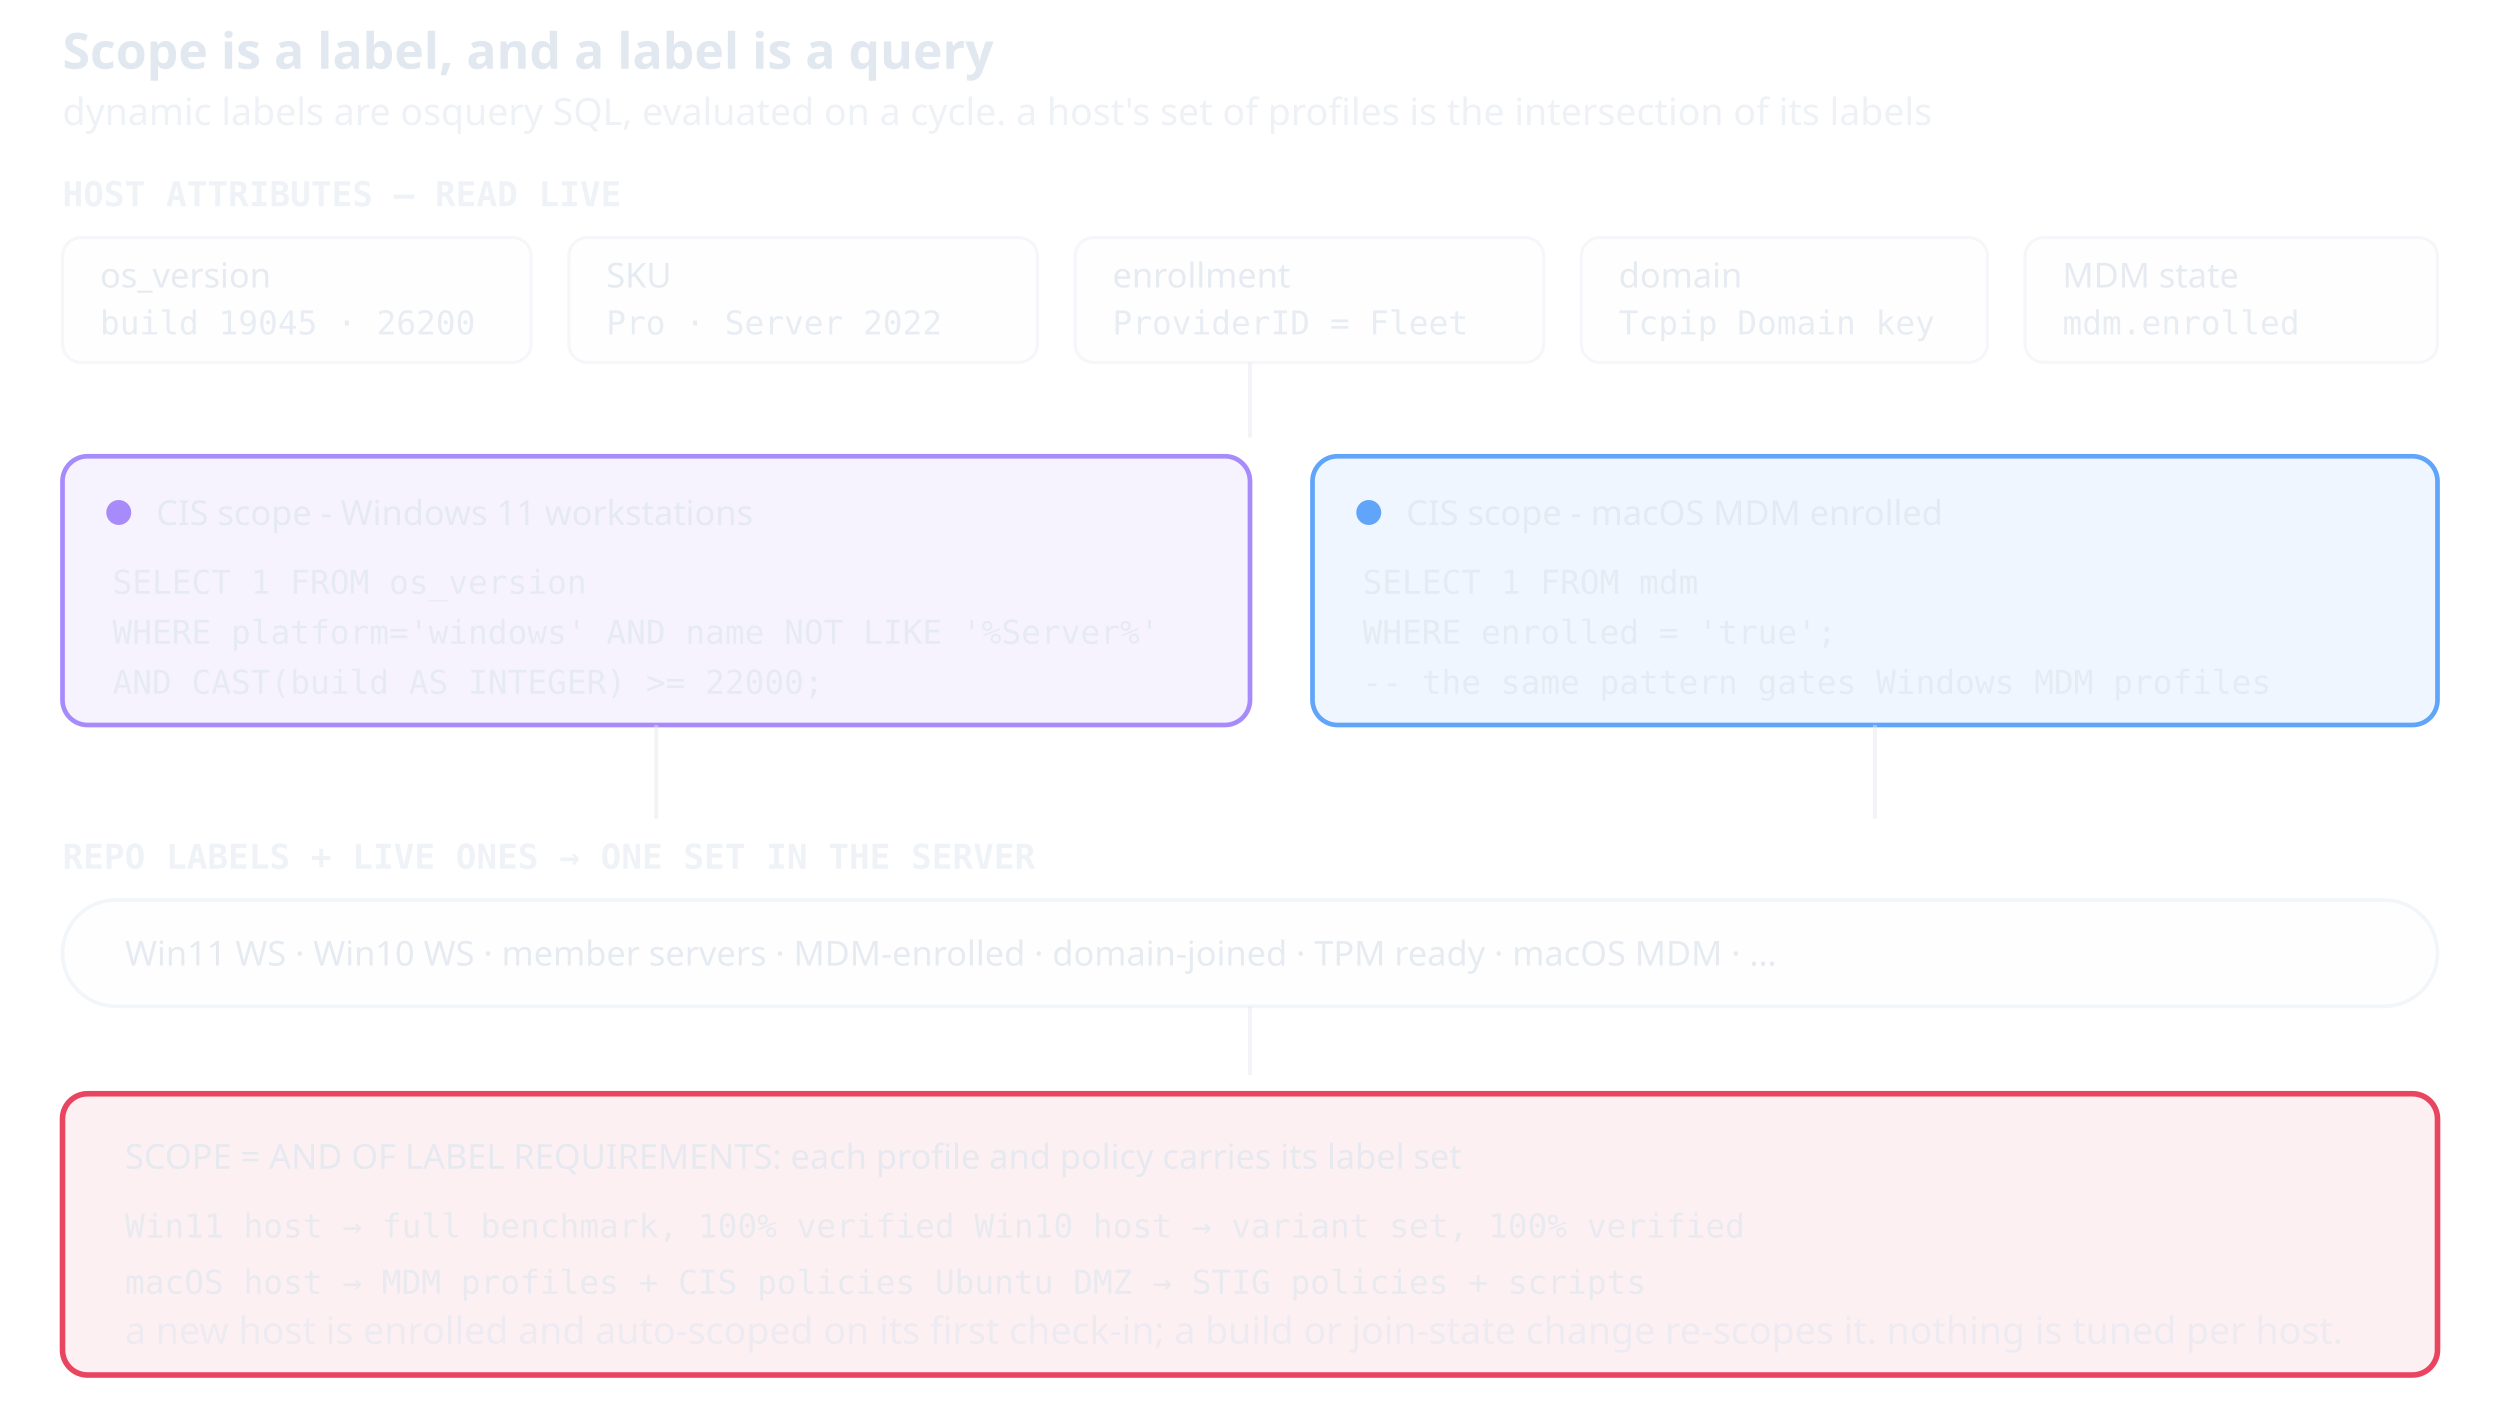
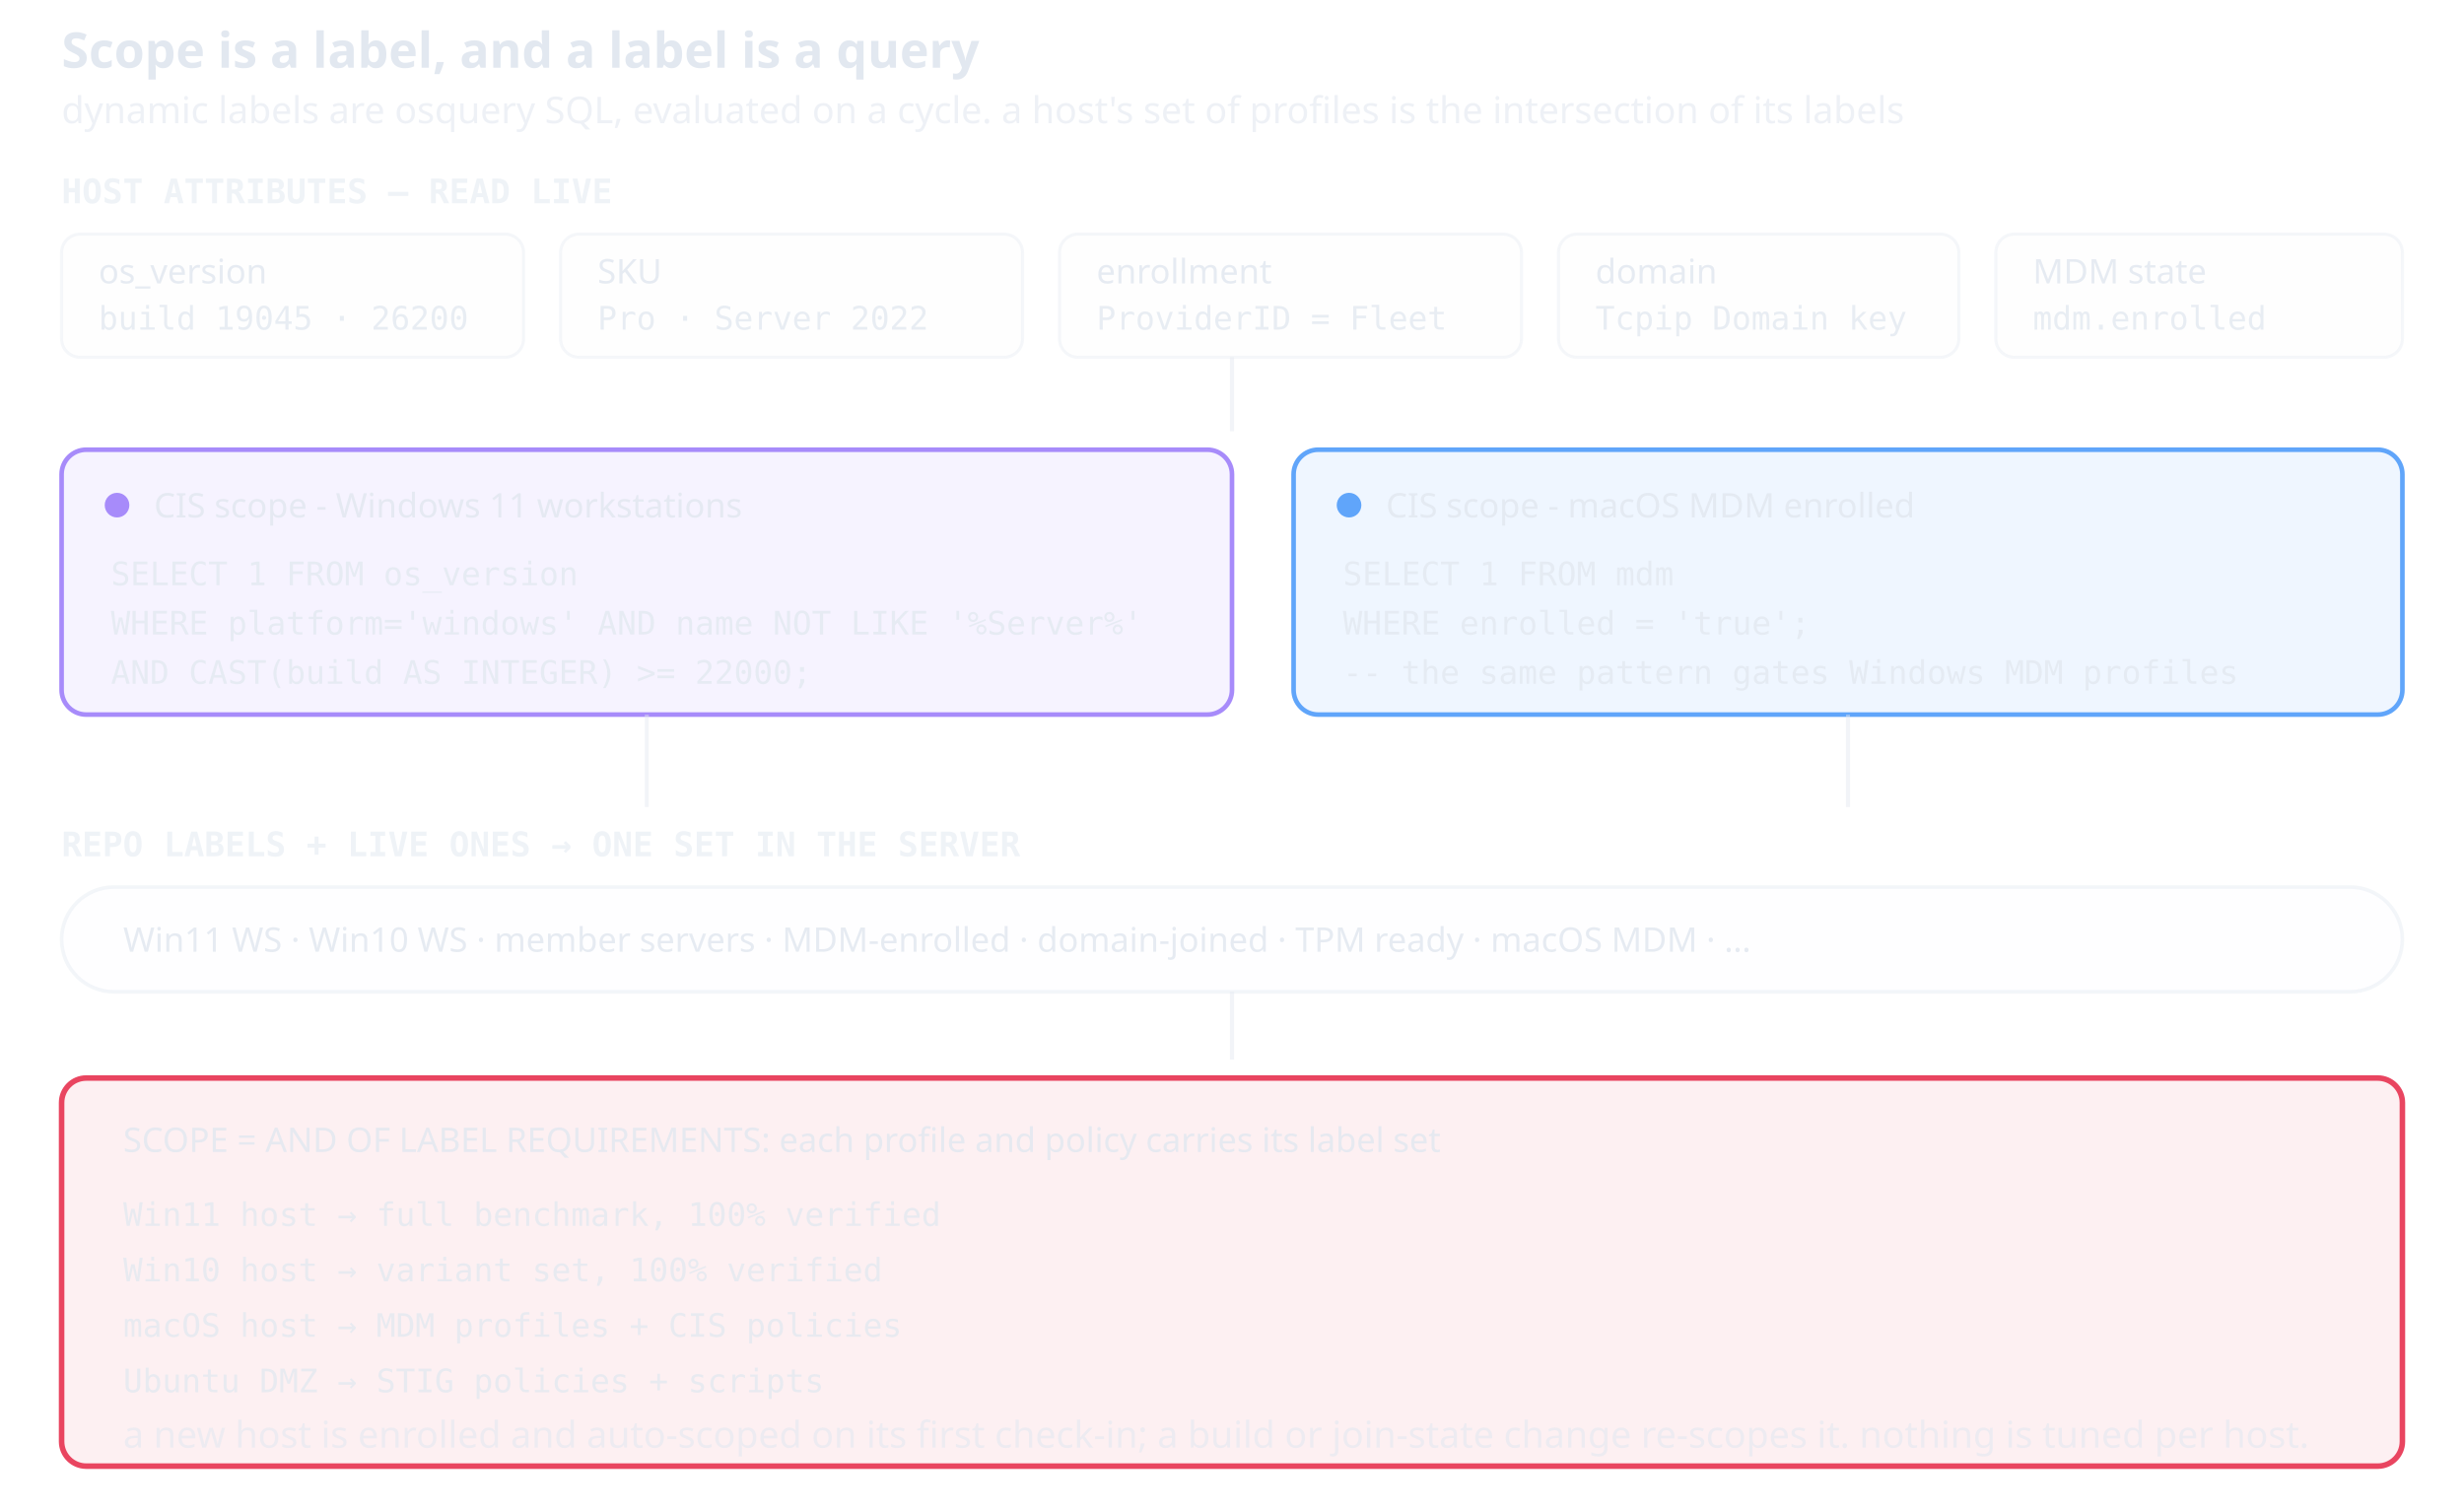
- <svg xmlns="http://www.w3.org/2000/svg" viewBox="0 0 800 450" width="100%" style="max-width: 800px; height: auto; color: #e2e8f0;" role="img" aria-label="Label scoping flow: host attributes read by osquery feed dynamic label SQL queries, labels gate profiles and policies, and each host receives exactly the set its labels satisfy">
+ <svg xmlns="http://www.w3.org/2000/svg" viewBox="0 0 800 490" width="100%" style="max-width: 800px; height: auto; color: #e2e8f0;" role="img" aria-label="Label scoping flow: host attributes read by osquery feed dynamic label SQL queries, labels gate profiles and policies, and each host receives exactly the set its labels satisfy">
  <style>
    .card-v{ fill: #a78bfa; fill-opacity: 0.10; stroke: #a78bfa; stroke-width: 1.5; }
    .card-b{ fill: #60a5fa; fill-opacity: 0.10; stroke: #60a5fa; stroke-width: 1.5; }
    .scope { fill: #e94560; fill-opacity: 0.08; stroke: #e94560; stroke-width: 1.8; }
    .attr  { fill: currentColor; fill-opacity: 0.04; stroke: currentColor; stroke-opacity: 0.35; stroke-width: 1; }
    .out   { fill: currentColor; fill-opacity: 0.03; stroke: currentColor; stroke-opacity: 0.4; stroke-width: 1.2; }
    .line  { stroke: currentColor; stroke-opacity: 0.45; stroke-width: 1.3; fill: none; }
    .title { font: 600 16px ui-sans-serif, system-ui, sans-serif; fill: currentColor; }
    .sub   { font: 12px ui-sans-serif, system-ui, sans-serif; fill: currentColor; fill-opacity: 0.6; }
    .chip  { font: 11px ui-sans-serif, system-ui, sans-serif; fill: currentColor; fill-opacity: 0.85; }
    .mono  { font: 10.5px ui-monospace, SFMono-Regular, Menlo, monospace; fill: currentColor; fill-opacity: 0.8; }
    .lab   { font: 600 11px ui-monospace, SFMono-Regular, Menlo, monospace; fill: currentColor; fill-opacity: 0.55; }
    .acc-v { fill: #a78bfa; } .acc-b{ fill: #60a5fa; } .acc-p{ fill: #e94560; }
  </style>
  <text x="20" y="22" class="title">Scope is a label, and a label is a query</text>
  <text x="20" y="40" class="sub">dynamic labels are osquery SQL, evaluated on a cycle. a host's set of profiles is the intersection of its labels</text>
  <text x="20" y="66" class="lab">HOST ATTRIBUTES — READ LIVE</text>
  <rect x="20" y="76" width="150" height="40" rx="6" class="attr" />
  <text x="32" y="92" class="chip" font-weight="600">os_version</text>
  <text x="32" y="107" class="mono">build 19045 · 26200</text>
  <rect x="182" y="76" width="150" height="40" rx="6" class="attr" />
  <text x="194" y="92" class="chip" font-weight="600">SKU</text>
  <text x="194" y="107" class="mono">Pro · Server 2022</text>
  <rect x="344" y="76" width="150" height="40" rx="6" class="attr" />
  <text x="356" y="92" class="chip" font-weight="600">enrollment</text>
  <text x="356" y="107" class="mono">ProviderID = Fleet</text>
  <rect x="506" y="76" width="130" height="40" rx="6" class="attr" />
  <text x="518" y="92" class="chip" font-weight="600">domain</text>
  <text x="518" y="107" class="mono">Tcpip Domain key</text>
  <rect x="648" y="76" width="132" height="40" rx="6" class="attr" />
  <text x="660" y="92" class="chip" font-weight="600">MDM state</text>
  <text x="660" y="107" class="mono">mdm.enrolled</text>
  <path d="M400 116 V 140" class="line" />
  <rect x="20" y="146" width="380" height="86" rx="8" class="card-v" />
  <circle cx="38" cy="164" r="4" class="acc-v" />
  <text x="50" y="168" class="chip" font-weight="600">CIS scope - Windows 11 workstations</text>
  <text x="36" y="190" class="mono">SELECT 1 FROM os_version</text>
  <text x="36" y="206" class="mono">WHERE platform='windows' AND name NOT LIKE '%Server%'</text>
  <text x="36" y="222" class="mono">AND CAST(build AS INTEGER) &gt;= 22000;</text>
  <rect x="420" y="146" width="360" height="86" rx="8" class="card-b" />
  <circle cx="438" cy="164" r="4" class="acc-b" />
  <text x="450" y="168" class="chip" font-weight="600">CIS scope - macOS MDM enrolled</text>
  <text x="436" y="190" class="mono">SELECT 1 FROM mdm</text>
  <text x="436" y="206" class="mono">WHERE enrolled = 'true';</text>
  <text x="436" y="222" class="mono">-- the same pattern gates Windows MDM profiles</text>
  <path d="M210 232 V 262 M600 232 V 262" class="line" />
  <text x="20" y="278" class="lab">REPO LABELS + LIVE ONES → ONE SET IN THE SERVER</text>
  <rect x="20" y="288" width="760" height="34" rx="17" class="out" />
  <text x="40" y="309" class="chip">Win11 WS · Win10 WS · member servers · MDM-enrolled · domain-joined · TPM ready · macOS MDM · …</text>
  <path d="M400 322 V 344" class="line" />
-   <rect x="20" y="350" width="760" height="90" rx="8" class="scope" />
+   <rect x="20" y="350" width="760" height="126" rx="8" class="scope" />
  <text x="40" y="374" class="chip" font-weight="600">SCOPE = AND OF LABEL REQUIREMENTS: each profile and policy carries its label set</text>
-   <text x="40" y="396" class="mono">Win11 host  →  full benchmark, 100% verified     Win10 host  →  variant set, 100% verified</text>
-   <text x="40" y="414" class="mono">macOS host  →  MDM profiles + CIS policies       Ubuntu DMZ  →  STIG policies + scripts</text>
-   <text x="40" y="430" class="sub">a new host is enrolled and auto-scoped on its first check-in; a build or join-state change re-scopes it. nothing is tuned per host.</text>
+   <text x="40" y="398" class="mono">Win11 host  →  full benchmark, 100% verified</text>
+   <text x="40" y="416" class="mono">Win10 host  →  variant set, 100% verified</text>
+   <text x="40" y="434" class="mono">macOS host  →  MDM profiles + CIS policies</text>
+   <text x="40" y="452" class="mono">Ubuntu DMZ  →  STIG policies + scripts</text>
+   <text x="40" y="470" class="sub">a new host is enrolled and auto-scoped on its first check-in; a build or join-state change re-scopes it. nothing is tuned per host.</text>
</svg>
